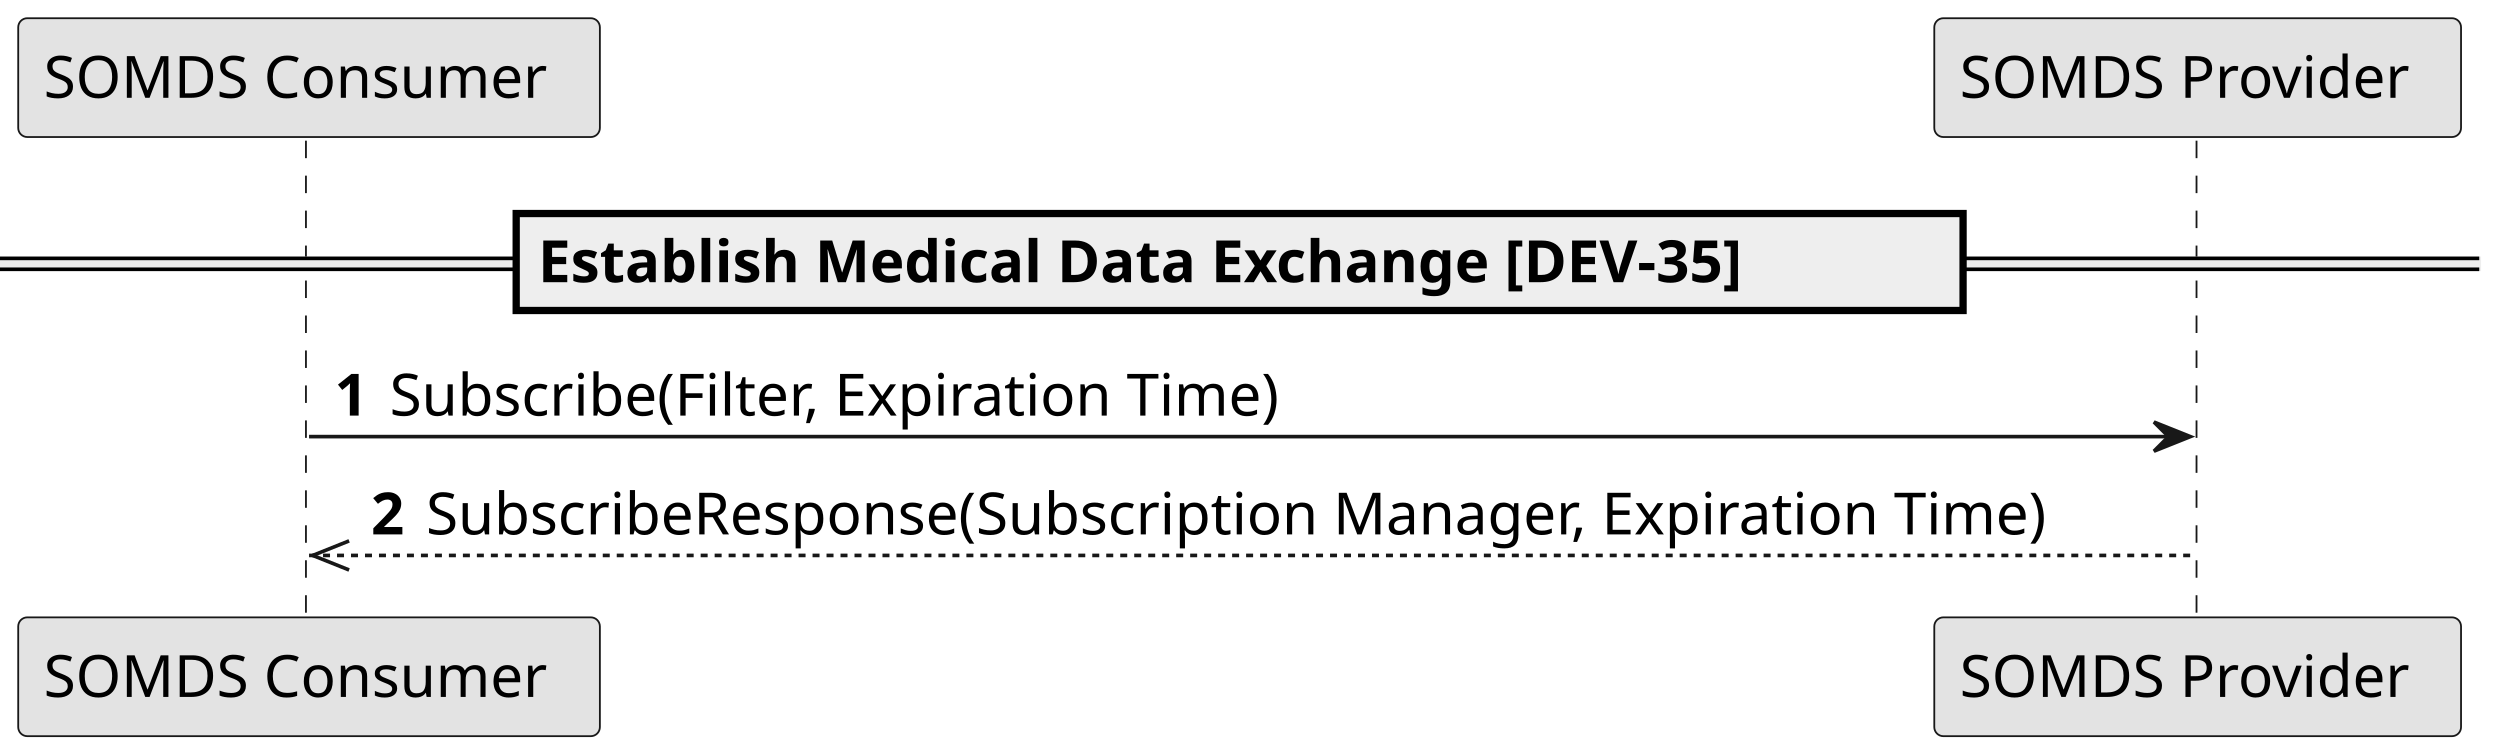
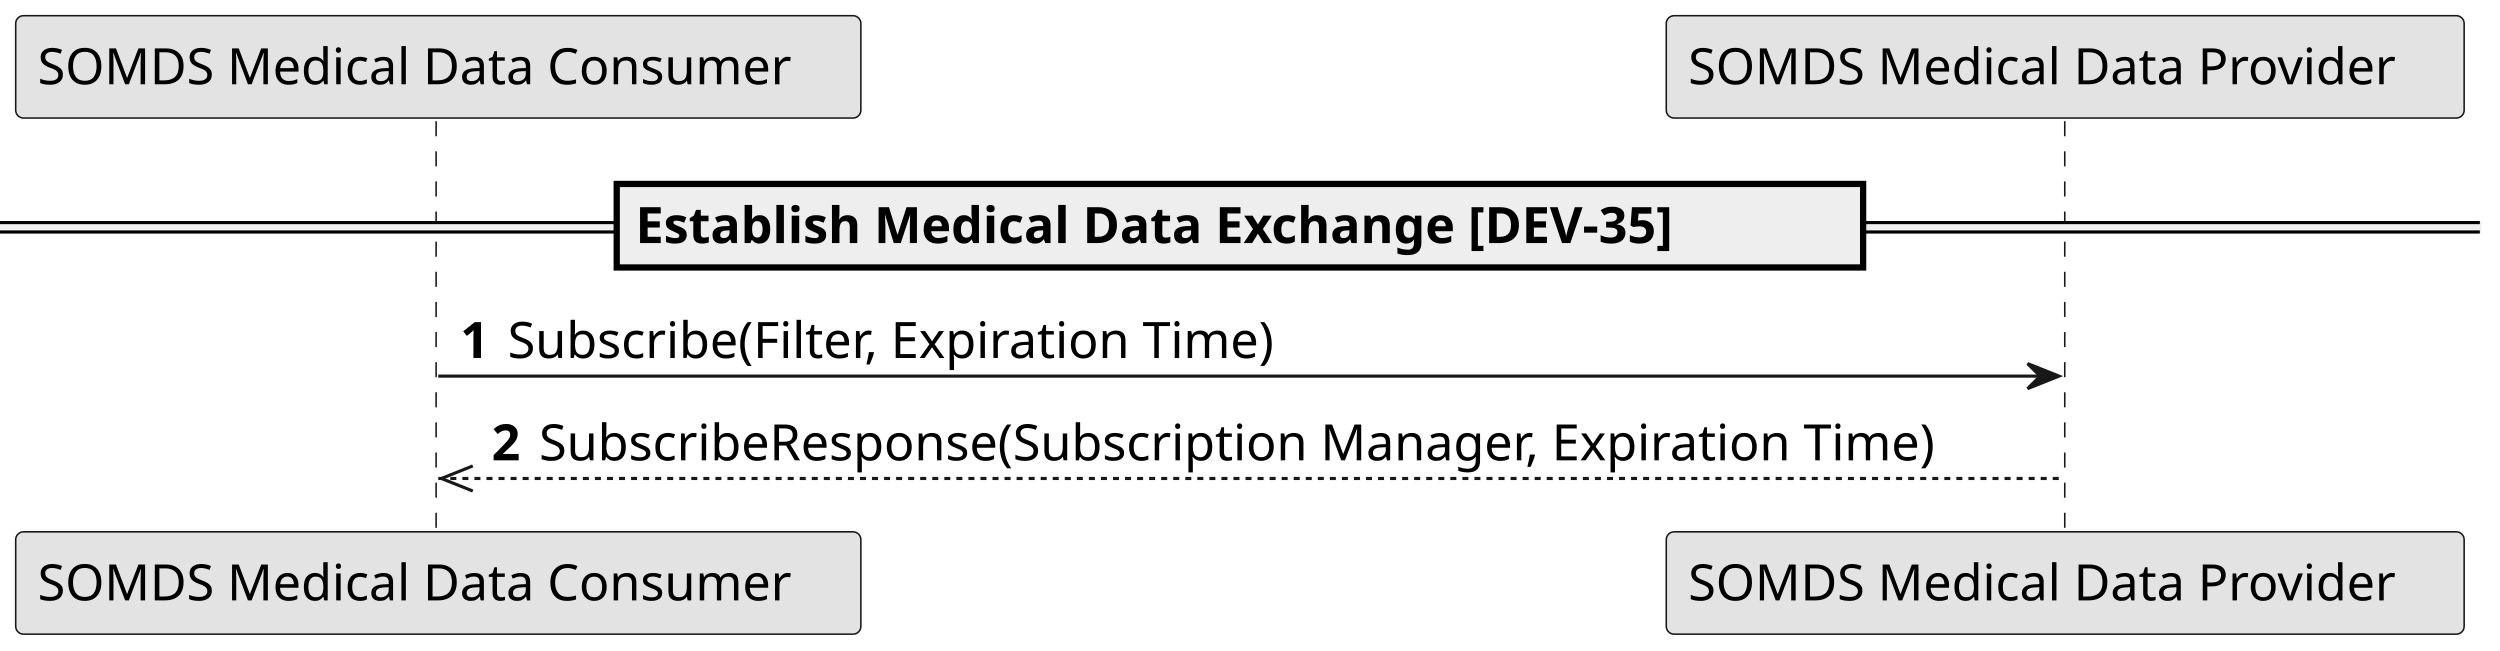
- <svg xmlns="http://www.w3.org/2000/svg" contentStyleType="text/css" height="216.667px" preserveAspectRatio="none" style="width:715px;height:216px;background:#FFFFFF;" version="1.1" viewBox="0 0 715 216" width="715.625px" zoomAndPan="magnify">
+ <svg xmlns="http://www.w3.org/2000/svg" contentStyleType="text/css" data-diagram-type="SEQUENCE" height="216.667px" preserveAspectRatio="none" style="width:830px;height:216px;background:#FFFFFF;" version="1.1" viewBox="0 0 830 216" width="830.208px" zoomAndPan="magnify">
  <defs />
  <g>
-     <line style="stroke:#181818;stroke-width:0.521;stroke-dasharray:5.0,5.0;" x1="87.5" x2="87.5" y1="40.234" y2="177.604" />
-     <line style="stroke:#181818;stroke-width:0.521;stroke-dasharray:5.0,5.0;" x1="628.206" x2="628.206" y1="40.234" y2="177.604" />
-     <rect fill="#E3E3E3" height="33.984" rx="2.604" ry="2.604" style="stroke:#181818;stroke-width:0.521;" width="166.357" x="5.208" y="5.208" />
-     <text fill="#000000" font-family="sans-serif" font-size="16.667" lengthAdjust="spacing" textLength="151.774" x="12.5" y="27.97">SOMDS Consumer</text>
-     <rect fill="#E3E3E3" height="33.984" rx="2.604" ry="2.604" style="stroke:#181818;stroke-width:0.521;" width="166.357" x="5.208" y="176.562" />
-     <text fill="#000000" font-family="sans-serif" font-size="16.667" lengthAdjust="spacing" textLength="151.774" x="12.5" y="199.325">SOMDS Consumer</text>
-     <rect fill="#E3E3E3" height="33.984" rx="2.604" ry="2.604" style="stroke:#181818;stroke-width:0.521;" width="150.651" x="553.206" y="5.208" />
-     <text fill="#000000" font-family="sans-serif" font-size="16.667" lengthAdjust="spacing" textLength="136.068" x="560.498" y="27.97">SOMDS Provider</text>
-     <rect fill="#E3E3E3" height="33.984" rx="2.604" ry="2.604" style="stroke:#181818;stroke-width:0.521;" width="150.651" x="553.206" y="176.562" />
-     <text fill="#000000" font-family="sans-serif" font-size="16.667" lengthAdjust="spacing" textLength="136.068" x="560.498" y="199.325">SOMDS Provider</text>
-     <rect fill="#EEEEEE" height="3.125" style="stroke:#EEEEEE;stroke-width:1.042;" width="709.066" x="0" y="73.893" />
-     <line style="stroke:#000000;stroke-width:1.042;" x1="0" x2="709.066" y1="73.893" y2="73.893" />
-     <line style="stroke:#000000;stroke-width:1.042;" x1="0" x2="709.066" y1="77.018" y2="77.018" />
-     <rect fill="#EEEEEE" height="27.734" style="stroke:#000000;stroke-width:2.083;" width="413.81" x="147.628" y="61.068" />
-     <text fill="#000000" font-family="sans-serif" font-size="16.667" font-weight="bold" lengthAdjust="spacing" textLength="399.227" x="153.878" y="80.705">Establish Medical Data Exchange [DEV-35]</text>
-     <polygon fill="#181818" points="616.032,120.703,626.449,124.87,616.032,129.036,620.199,124.87" style="stroke:#181818;stroke-width:1.042;" />
-     <line style="stroke:#181818;stroke-width:1.042;" x1="88.387" x2="622.282" y1="124.87" y2="124.87" />
-     <text fill="#000000" font-family="sans-serif" font-size="16.667" font-weight="bold" lengthAdjust="spacing" textLength="11.597" x="95.679" y="118.856">1</text>
-     <text fill="#000000" font-family="sans-serif" font-size="16.667" lengthAdjust="spacing" textLength="279.167" x="111.442" y="118.856">Subscribe(Filter, Expiration Time)</text>
-     <line style="stroke:#181818;stroke-width:1.042;" x1="89.429" x2="99.845" y1="158.854" y2="154.688" />
-     <line style="stroke:#181818;stroke-width:1.042;" x1="89.429" x2="99.845" y1="158.854" y2="163.021" />
-     <line style="stroke:#181818;stroke-width:1.042;stroke-dasharray:2.0,2.0;" x1="88.387" x2="627.49" y1="158.854" y2="158.854" />
-     <text fill="#000000" font-family="sans-serif" font-size="16.667" font-weight="bold" lengthAdjust="spacing" textLength="11.597" x="106.095" y="152.84">2</text>
-     <text fill="#000000" font-family="sans-serif" font-size="16.667" lengthAdjust="spacing" textLength="499.382" x="121.859" y="152.84">SubscribeResponse(Subscription Manager, Expiration Time)</text>
+     <g>
+       <rect fill="#000000" fill-opacity="0" height="137.37" width="8.333" x="141.341" y="40.234" />
+       <line style="stroke:#181818;stroke-width:0.521;stroke-dasharray:5.0,5.0;" x1="144.792" x2="144.792" y1="40.234" y2="177.604" />
+     </g>
+     <g>
+       <rect fill="#000000" fill-opacity="0" height="137.37" width="8.333" x="681.486" y="40.234" />
+       <line style="stroke:#181818;stroke-width:0.521;stroke-dasharray:5.0,5.0;" x1="685.498" x2="685.498" y1="40.234" y2="177.604" />
+     </g>
+     <g class="participant participant-head" data-participant="consumer">
+       <rect fill="#E3E3E3" height="33.984" rx="2.604" ry="2.604" style="stroke:#181818;stroke-width:0.521;" width="280.599" x="5.208" y="5.208" />
+       <text fill="#000000" font-family="sans-serif" font-size="16.667" lengthAdjust="spacing" textLength="266.016" x="12.5" y="27.97">SOMDS Medical Data Consumer</text>
+     </g>
+     <g class="participant participant-tail" data-participant="consumer">
+       <rect fill="#E3E3E3" height="33.984" rx="2.604" ry="2.604" style="stroke:#181818;stroke-width:0.521;" width="280.599" x="5.208" y="176.562" />
+       <text fill="#000000" font-family="sans-serif" font-size="16.667" lengthAdjust="spacing" textLength="266.016" x="12.5" y="199.325">SOMDS Medical Data Consumer</text>
+     </g>
+     <g class="participant participant-head" data-participant="provider">
+       <rect fill="#E3E3E3" height="33.984" rx="2.604" ry="2.604" style="stroke:#181818;stroke-width:0.521;" width="264.893" x="553.206" y="5.208" />
+       <text fill="#000000" font-family="sans-serif" font-size="16.667" lengthAdjust="spacing" textLength="250.309" x="560.498" y="27.97">SOMDS Medical Data Provider</text>
+     </g>
+     <g class="participant participant-tail" data-participant="provider">
+       <rect fill="#E3E3E3" height="33.984" rx="2.604" ry="2.604" style="stroke:#181818;stroke-width:0.521;" width="264.893" x="553.206" y="176.562" />
+       <text fill="#000000" font-family="sans-serif" font-size="16.667" lengthAdjust="spacing" textLength="250.309" x="560.498" y="199.325">SOMDS Medical Data Provider</text>
+     </g>
+     <rect fill="#EEEEEE" height="3.125" style="stroke:#EEEEEE;stroke-width:1.042;" width="823.307" x="0" y="73.893" />
+     <line style="stroke:#000000;stroke-width:1.042;" x1="0" x2="823.307" y1="73.893" y2="73.893" />
+     <line style="stroke:#000000;stroke-width:1.042;" x1="0" x2="823.307" y1="77.018" y2="77.018" />
+     <rect fill="#EEEEEE" height="27.734" style="stroke:#000000;stroke-width:2.083;" width="413.81" x="204.749" y="61.068" />
+     <text fill="#000000" font-family="sans-serif" font-size="16.667" font-weight="bold" lengthAdjust="spacing" textLength="399.227" x="210.999" y="80.705">Establish Medical Data Exchange [DEV-35]</text>
+     <g class="message" data-participant-1="consumer" data-participant-2="provider">
+       <polygon fill="#181818" points="673.153,120.703,683.569,124.87,673.153,129.036,677.319,124.87" style="stroke:#181818;stroke-width:1.042;" />
+       <line style="stroke:#181818;stroke-width:1.042;" x1="145.508" x2="679.403" y1="124.87" y2="124.87" />
+       <text fill="#000000" font-family="sans-serif" font-size="16.667" font-weight="bold" lengthAdjust="spacing" textLength="11.597" x="152.799" y="118.856">1</text>
+       <text fill="#000000" font-family="sans-serif" font-size="16.667" lengthAdjust="spacing" textLength="279.167" x="168.563" y="118.856">Subscribe(Filter, Expiration Time)</text>
+     </g>
+     <g class="message" data-participant-1="provider" data-participant-2="consumer">
+       <line style="stroke:#181818;stroke-width:1.042;" x1="146.549" x2="156.966" y1="158.854" y2="154.688" />
+       <line style="stroke:#181818;stroke-width:1.042;" x1="146.549" x2="156.966" y1="158.854" y2="163.021" />
+       <line style="stroke:#181818;stroke-width:1.042;stroke-dasharray:2.0,2.0;" x1="145.508" x2="684.611" y1="158.854" y2="158.854" />
+       <text fill="#000000" font-family="sans-serif" font-size="16.667" font-weight="bold" lengthAdjust="spacing" textLength="11.597" x="163.216" y="152.84">2</text>
+       <text fill="#000000" font-family="sans-serif" font-size="16.667" lengthAdjust="spacing" textLength="499.382" x="178.98" y="152.84">SubscribeResponse(Subscription Manager, Expiration Time)</text>
+     </g>
  </g>
</svg>
